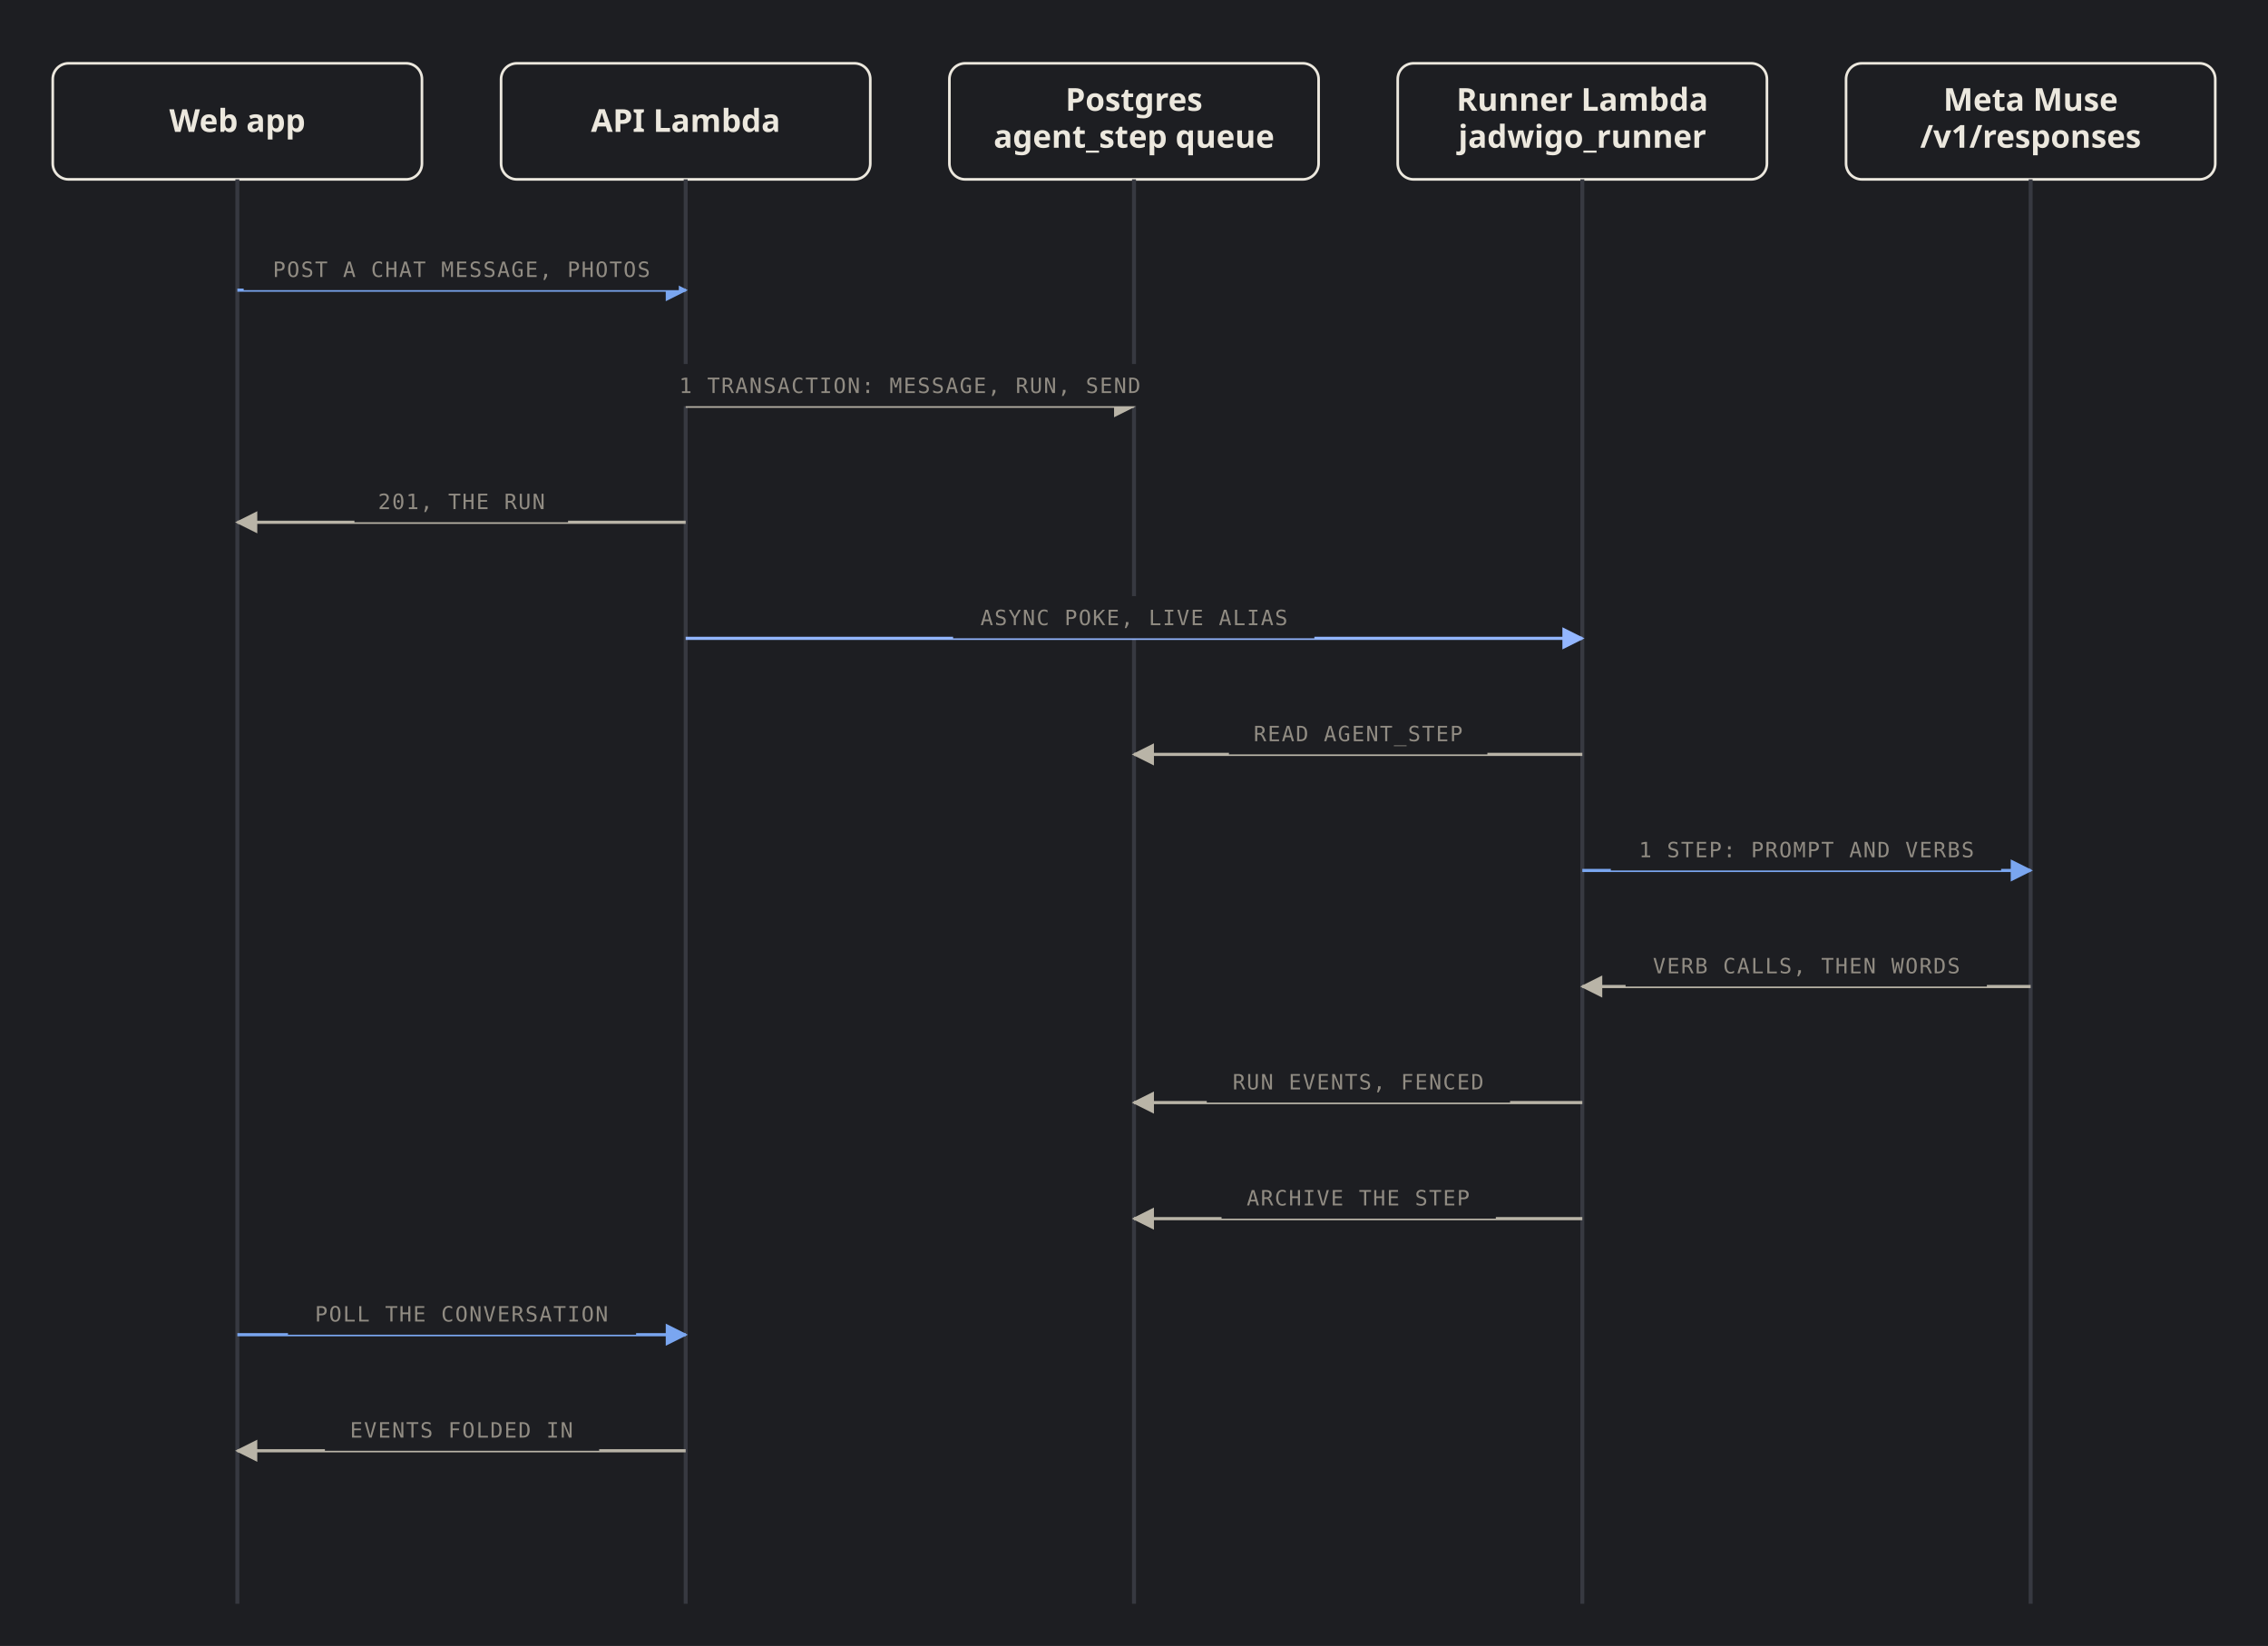
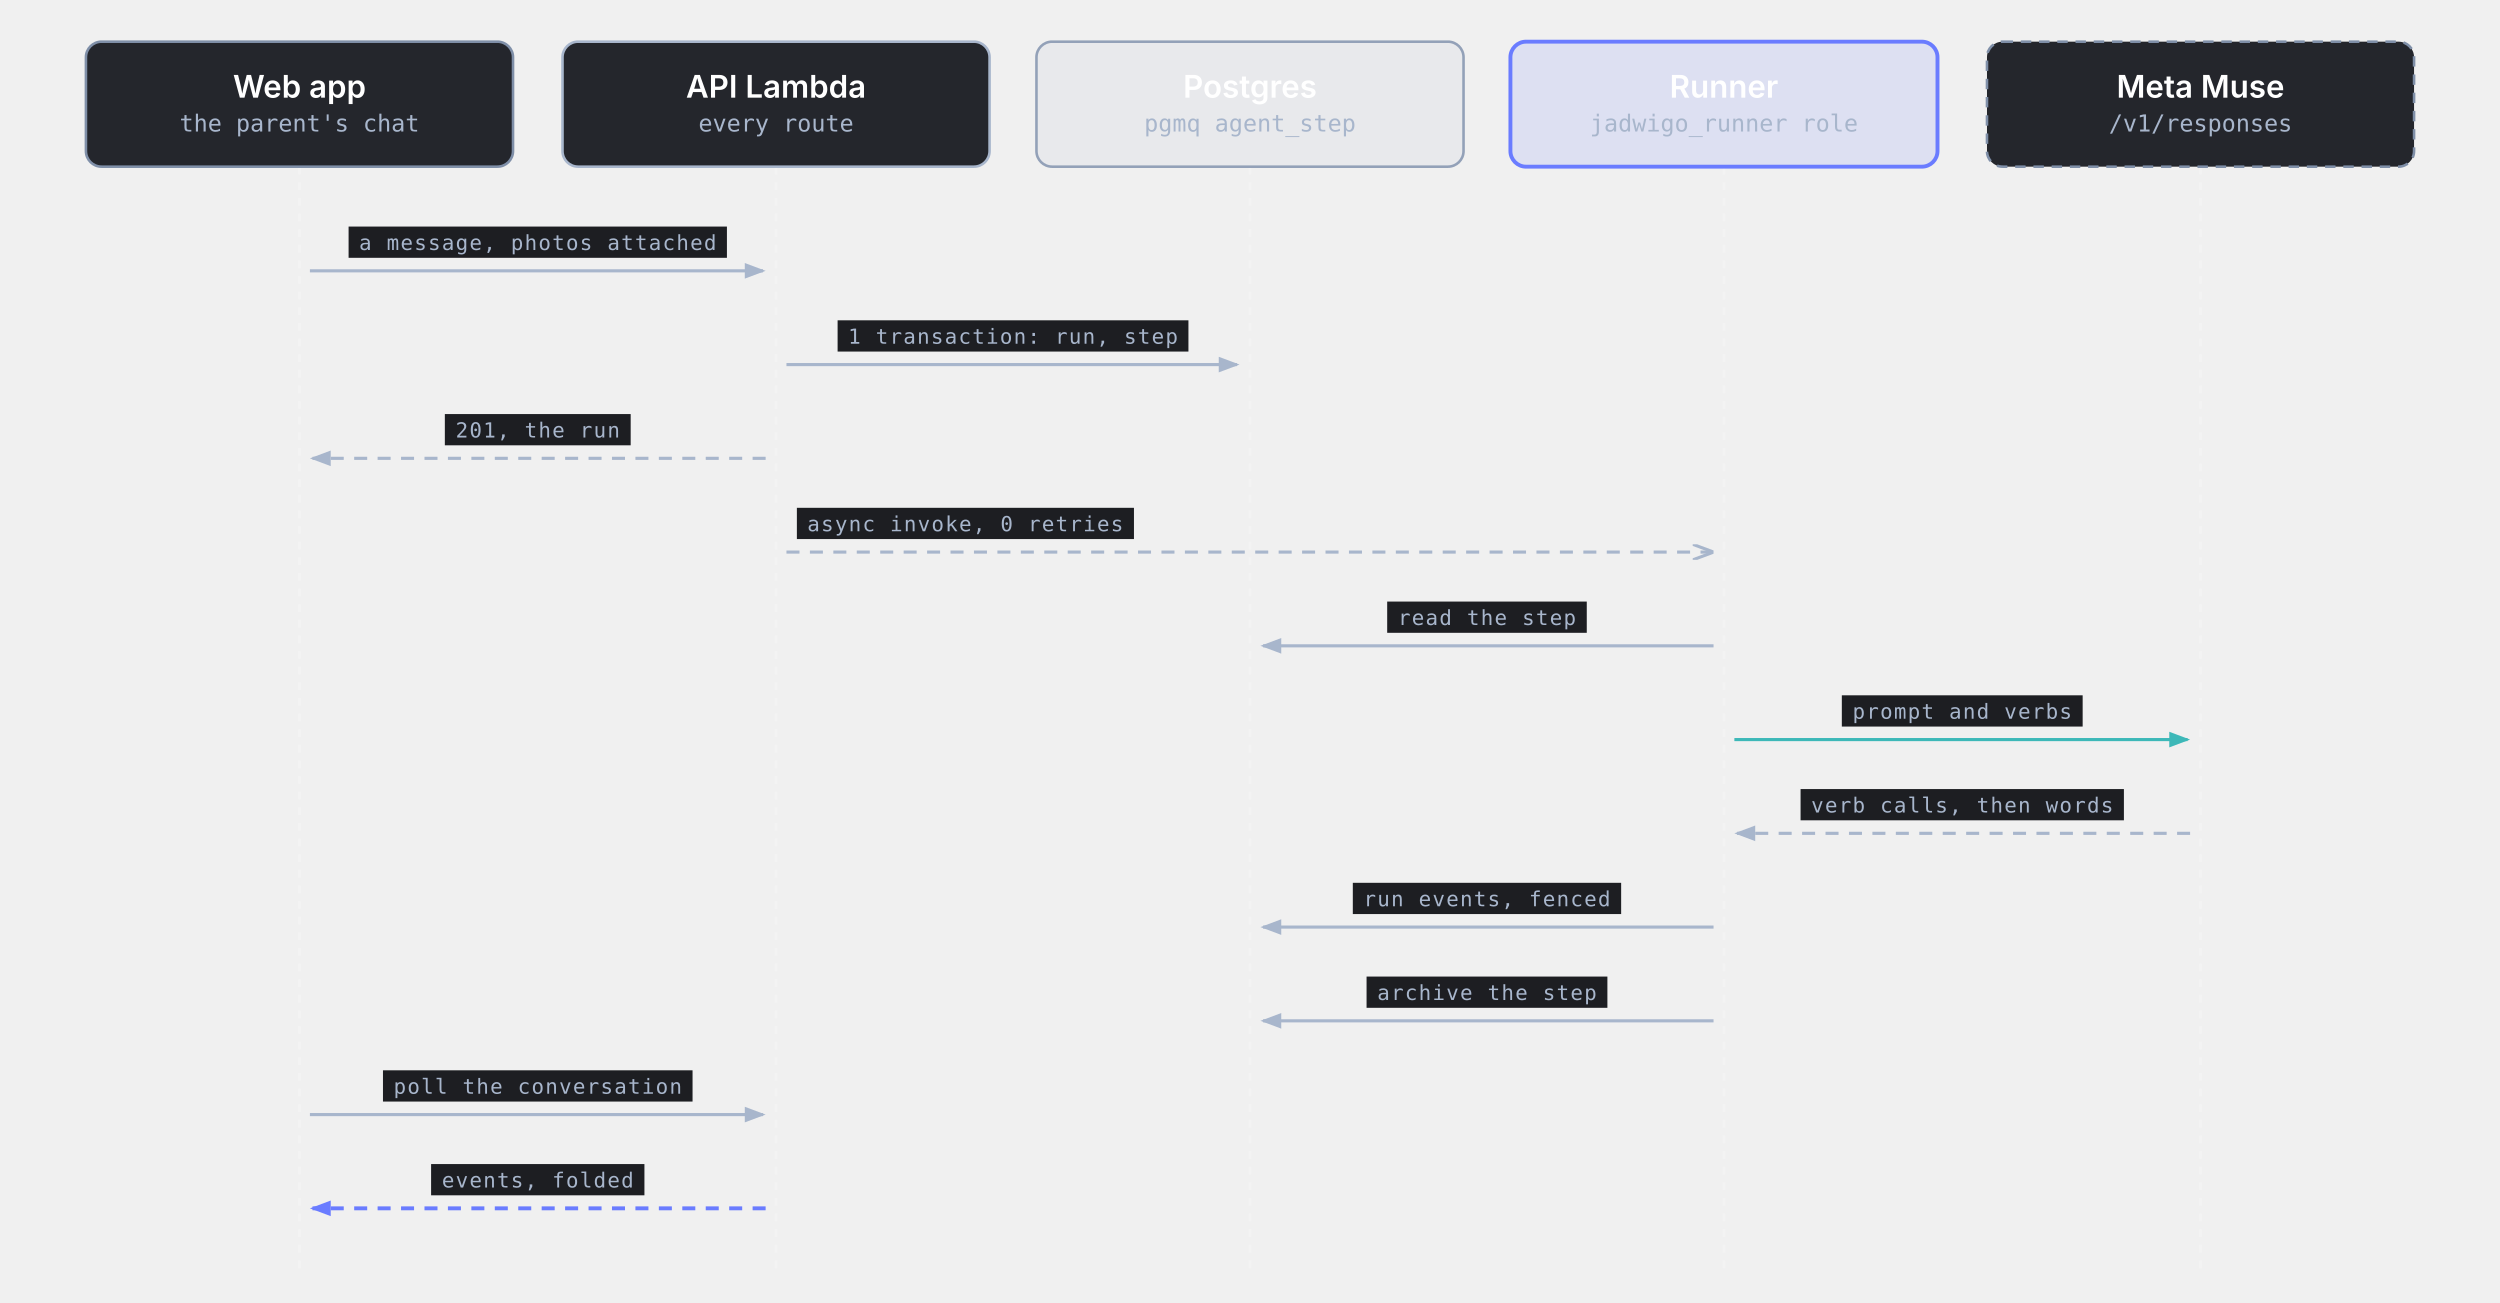
- <svg xmlns="http://www.w3.org/2000/svg" viewBox="0 0 860 624" role="img" aria-labelledby="runner-turn-dark-title runner-turn-dark-desc">
+ <svg xmlns="http://www.w3.org/2000/svg" viewBox="0 0 960 500" role="img" aria-labelledby="runner-turn-dark-title runner-turn-dark-desc">
  <defs>
-     <marker id="a-m-dark" viewBox="0 0 10 10" refX="9" refY="5" markerWidth="7" markerHeight="7" orient="auto-start-reverse">
-       <path d="M0,0 L10,5 L0,10 z" fill="#b9b4a7" />
+     <marker id="runner-turn-dark-default" markerWidth="8" markerHeight="6" refX="7" refY="3" orient="auto" markerUnits="userSpaceOnUse">
+       <polygon points="0 0, 8 3, 0 6" fill="#a8b6cc" />
    </marker>
-     <marker id="a-a-dark" viewBox="0 0 10 10" refX="9" refY="5" markerWidth="7" markerHeight="7" orient="auto-start-reverse">
-       <path d="M0,0 L10,5 L0,10 z" fill="#93b6ff" />
+     <marker id="runner-turn-dark-accent" markerWidth="8" markerHeight="6" refX="7" refY="3" orient="auto" markerUnits="userSpaceOnUse">
+       <polygon points="0 0, 8 3, 0 6" fill="#6a7cff" />
    </marker>
-     <marker id="a-l-dark" viewBox="0 0 10 10" refX="9" refY="5" markerWidth="7" markerHeight="7" orient="auto-start-reverse">
-       <path d="M0,0 L10,5 L0,10 z" fill="#7aa6f0" />
+     <marker id="runner-turn-dark-link" markerWidth="8" markerHeight="6" refX="7" refY="3" orient="auto" markerUnits="userSpaceOnUse">
+       <polygon points="0 0, 8 3, 0 6" fill="#3db8b8" />
+     </marker>
+     <marker id="runner-turn-dark-open" markerWidth="8" markerHeight="6" refX="7" refY="3" orient="auto" markerUnits="userSpaceOnUse">
+       <polyline points="0 0, 8 3, 0 6" fill="none" stroke="#a8b6cc" stroke-width="1.2" />
    </marker>
  </defs>
-   <rect x="0" y="0" width="860" height="624" fill="#1d1e22" />
-   <rect x="20" y="24" width="140" height="44" rx="6" fill="#1d1e22" stroke="#ece8de" stroke-width="1" />
-   <text x="90.0" y="50.0" text-anchor="middle" font-family="'Andika', system-ui, sans-serif" font-size="12" font-weight="700" fill="#ece8de">Web app</text>
-   <line x1="90" y1="68" x2="90" y2="608" stroke="#373941" stroke-width="1.5" />
-   <rect x="190" y="24" width="140" height="44" rx="6" fill="#1d1e22" stroke="#ece8de" stroke-width="1" />
-   <text x="260.0" y="50.0" text-anchor="middle" font-family="'Andika', system-ui, sans-serif" font-size="12" font-weight="700" fill="#ece8de">API Lambda</text>
-   <line x1="260" y1="68" x2="260" y2="608" stroke="#373941" stroke-width="1.5" />
-   <rect x="360" y="24" width="140" height="44" rx="6" fill="#1d1e22" stroke="#ece8de" stroke-width="1" />
-   <text x="430.0" y="42.0" text-anchor="middle" font-family="'Andika', system-ui, sans-serif" font-size="12" font-weight="700" fill="#ece8de">Postgres</text>
-   <text x="430.0" y="56.0" text-anchor="middle" font-family="'Andika', system-ui, sans-serif" font-size="12" font-weight="700" fill="#ece8de">agent_step queue</text>
-   <line x1="430" y1="68" x2="430" y2="608" stroke="#373941" stroke-width="1.5" />
-   <rect x="530" y="24" width="140" height="44" rx="6" fill="#1d1e22" stroke="#ece8de" stroke-width="1" />
-   <text x="600.0" y="42.0" text-anchor="middle" font-family="'Andika', system-ui, sans-serif" font-size="12" font-weight="700" fill="#ece8de">Runner Lambda</text>
-   <text x="600.0" y="56.0" text-anchor="middle" font-family="'Andika', system-ui, sans-serif" font-size="12" font-weight="700" fill="#ece8de">jadwigo_runner</text>
-   <line x1="600" y1="68" x2="600" y2="608" stroke="#373941" stroke-width="1.5" />
-   <rect x="700" y="24" width="140" height="44" rx="6" fill="#1d1e22" stroke="#ece8de" stroke-width="1" />
-   <text x="770.0" y="42.0" text-anchor="middle" font-family="'Andika', system-ui, sans-serif" font-size="12" font-weight="700" fill="#ece8de">Meta Muse</text>
-   <text x="770.0" y="56.0" text-anchor="middle" font-family="'Andika', system-ui, sans-serif" font-size="12" font-weight="700" fill="#ece8de">/v1/responses</text>
-   <line x1="770" y1="68" x2="770" y2="608" stroke="#373941" stroke-width="1.5" />
-   <polyline points="90,110 260,110" fill="none" stroke="#7aa6f0" stroke-width="1.2" marker-end="url(#a-l-dark)" />
-   <rect x="92.4" y="94" width="165" height="16" fill="#1d1e22" />
-   <text x="175" y="105" text-anchor="middle" font-family="ui-monospace, monospace" font-size="8" letter-spacing="0.5" fill="#918c83">POST A CHAT MESSAGE, PHOTOS</text>
-   <polyline points="260,154 430,154" fill="none" stroke="#b9b4a7" stroke-width="1.2" marker-end="url(#a-m-dark)" />
-   <rect x="245.6" y="138" width="199" height="16" fill="#1d1e22" />
-   <text x="345" y="149" text-anchor="middle" font-family="ui-monospace, monospace" font-size="8" letter-spacing="0.5" fill="#918c83">1 TRANSACTION: MESSAGE, RUN, SEND</text>
-   <polyline points="260,198 90,198" fill="none" stroke="#b9b4a7" stroke-width="1.2" marker-end="url(#a-m-dark)" />
-   <rect x="134.4" y="182" width="81" height="16" fill="#1d1e22" />
-   <text x="175" y="193" text-anchor="middle" font-family="ui-monospace, monospace" font-size="8" letter-spacing="0.5" fill="#918c83">201, THE RUN</text>
-   <polyline points="260,242 600,242" fill="none" stroke="#93b6ff" stroke-width="1.2" marker-end="url(#a-a-dark)" />
-   <rect x="361.4" y="226" width="137" height="16" fill="#1d1e22" />
-   <text x="430" y="237" text-anchor="middle" font-family="ui-monospace, monospace" font-size="8" letter-spacing="0.5" fill="#918c83">ASYNC POKE, LIVE ALIAS</text>
-   <polyline points="600,286 430,286" fill="none" stroke="#b9b4a7" stroke-width="1.2" marker-end="url(#a-m-dark)" />
-   <rect x="466.0" y="270" width="98" height="16" fill="#1d1e22" />
-   <text x="515" y="281" text-anchor="middle" font-family="ui-monospace, monospace" font-size="8" letter-spacing="0.5" fill="#918c83">READ AGENT_STEP</text>
-   <polyline points="600,330 770,330" fill="none" stroke="#7aa6f0" stroke-width="1.2" marker-end="url(#a-l-dark)" />
-   <rect x="610.8" y="314" width="148" height="16" fill="#1d1e22" />
-   <text x="685" y="325" text-anchor="middle" font-family="ui-monospace, monospace" font-size="8" letter-spacing="0.5" fill="#918c83">1 STEP: PROMPT AND VERBS</text>
-   <polyline points="770,374 600,374" fill="none" stroke="#b9b4a7" stroke-width="1.2" marker-end="url(#a-m-dark)" />
-   <rect x="616.4" y="358" width="137" height="16" fill="#1d1e22" />
-   <text x="685" y="369" text-anchor="middle" font-family="ui-monospace, monospace" font-size="8" letter-spacing="0.5" fill="#918c83">VERB CALLS, THEN WORDS</text>
-   <polyline points="600,418 430,418" fill="none" stroke="#b9b4a7" stroke-width="1.2" marker-end="url(#a-m-dark)" />
-   <rect x="457.6" y="402" width="115" height="16" fill="#1d1e22" />
-   <text x="515" y="413" text-anchor="middle" font-family="ui-monospace, monospace" font-size="8" letter-spacing="0.5" fill="#918c83">RUN EVENTS, FENCED</text>
-   <polyline points="600,462 430,462" fill="none" stroke="#b9b4a7" stroke-width="1.2" marker-end="url(#a-m-dark)" />
-   <rect x="463.2" y="446" width="104" height="16" fill="#1d1e22" />
-   <text x="515" y="457" text-anchor="middle" font-family="ui-monospace, monospace" font-size="8" letter-spacing="0.5" fill="#918c83">ARCHIVE THE STEP</text>
-   <polyline points="90,506 260,506" fill="none" stroke="#7aa6f0" stroke-width="1.2" marker-end="url(#a-l-dark)" />
-   <rect x="109.2" y="490" width="132" height="16" fill="#1d1e22" />
-   <text x="175" y="501" text-anchor="middle" font-family="ui-monospace, monospace" font-size="8" letter-spacing="0.5" fill="#918c83">POLL THE CONVERSATION</text>
-   <polyline points="260,550 90,550" fill="none" stroke="#b9b4a7" stroke-width="1.2" marker-end="url(#a-m-dark)" />
-   <rect x="123.2" y="534" width="104" height="16" fill="#1d1e22" />
-   <text x="175" y="545" text-anchor="middle" font-family="ui-monospace, monospace" font-size="8" letter-spacing="0.5" fill="#918c83">EVENTS FOLDED IN</text>
+   <line x1="115" y1="64" x2="115" y2="488" stroke="rgba(255,255,255,0.22)" stroke-width="1" stroke-dasharray="3,3" />
+   <line x1="298" y1="64" x2="298" y2="488" stroke="rgba(255,255,255,0.22)" stroke-width="1" stroke-dasharray="3,3" />
+   <line x1="480" y1="64" x2="480" y2="488" stroke="rgba(255,255,255,0.22)" stroke-width="1" stroke-dasharray="3,3" />
+   <line x1="662" y1="64" x2="662" y2="488" stroke="rgba(255,255,255,0.22)" stroke-width="1" stroke-dasharray="3,3" />
+   <line x1="845" y1="64" x2="845" y2="488" stroke="rgba(255,255,255,0.22)" stroke-width="1" stroke-dasharray="3,3" />
+   <path d="M119,104 L293,104" fill="none" stroke="#a8b6cc" stroke-width="1.2" marker-end="url(#runner-turn-dark-default)" />
+   <path d="M302,140 L475,140" fill="none" stroke="#a8b6cc" stroke-width="1.2" marker-end="url(#runner-turn-dark-default)" />
+   <path d="M294,176 L120,176" fill="none" stroke="#a8b6cc" stroke-width="1.2" stroke-dasharray="5,4" marker-end="url(#runner-turn-dark-default)" />
+   <path d="M302,212 L657,212" fill="none" stroke="#a8b6cc" stroke-width="1.2" stroke-dasharray="5,4" marker-end="url(#runner-turn-dark-open)" />
+   <path d="M658,248 L485,248" fill="none" stroke="#a8b6cc" stroke-width="1.2" marker-end="url(#runner-turn-dark-default)" />
+   <path d="M666,284 L840,284" fill="none" stroke="#3db8b8" stroke-width="1.2" marker-end="url(#runner-turn-dark-link)" />
+   <path d="M841,320 L667,320" fill="none" stroke="#a8b6cc" stroke-width="1.2" stroke-dasharray="5,4" marker-end="url(#runner-turn-dark-default)" />
+   <path d="M658,356 L485,356" fill="none" stroke="#a8b6cc" stroke-width="1.2" marker-end="url(#runner-turn-dark-default)" />
+   <path d="M658,392 L485,392" fill="none" stroke="#a8b6cc" stroke-width="1.2" marker-end="url(#runner-turn-dark-default)" />
+   <path d="M119,428 L293,428" fill="none" stroke="#a8b6cc" stroke-width="1.2" marker-end="url(#runner-turn-dark-default)" />
+   <path d="M294,464 L120,464" fill="none" stroke="#6a7cff" stroke-width="1.5" stroke-dasharray="5,4" marker-end="url(#runner-turn-dark-accent)" />
+   <rect x="33" y="16" width="164" height="48" rx="6" fill="#24262c" stroke="#7f8fa8" stroke-width="1" />
+   <text x="115" y="37.5" text-anchor="middle" font-family="'Inter', 'Geist', system-ui, sans-serif" font-size="12" font-weight="600" fill="#ffffff">Web app</text>
+   <text x="115" y="50.5" text-anchor="middle" font-family="'Geist Mono', ui-monospace, monospace" font-size="9" fill="#a8b6cc">the parent's chat</text>
+   <rect x="216" y="16" width="164" height="48" rx="6" fill="#24262c" stroke="#a8b6cc" stroke-width="1" />
+   <text x="298" y="37.5" text-anchor="middle" font-family="'Inter', 'Geist', system-ui, sans-serif" font-size="12" font-weight="600" fill="#ffffff">API Lambda</text>
+   <text x="298" y="50.5" text-anchor="middle" font-family="'Geist Mono', ui-monospace, monospace" font-size="9" fill="#a8b6cc">every route</text>
+   <rect x="398" y="16" width="164" height="48" rx="6" fill="rgba(168,182,204,0.12)" stroke="#93a1b8" stroke-width="1" />
+   <text x="480" y="37.5" text-anchor="middle" font-family="'Inter', 'Geist', system-ui, sans-serif" font-size="12" font-weight="600" fill="#ffffff">Postgres</text>
+   <text x="480" y="50.5" text-anchor="middle" font-family="'Geist Mono', ui-monospace, monospace" font-size="9" fill="#a8b6cc">pgmq agent_step</text>
+   <rect x="580" y="16" width="164" height="48" rx="6" fill="rgba(106,124,255,0.14)" stroke="#6a7cff" stroke-width="1.5" />
+   <text x="662" y="37.5" text-anchor="middle" font-family="'Inter', 'Geist', system-ui, sans-serif" font-size="12" font-weight="600" fill="#ffffff">Runner</text>
+   <text x="662" y="50.5" text-anchor="middle" font-family="'Geist Mono', ui-monospace, monospace" font-size="9" fill="#a8b6cc">jadwigo_runner role</text>
+   <rect x="763" y="16" width="164" height="48" rx="6" fill="#24262c" stroke="#7f8fa8" stroke-width="1" stroke-dasharray="4,3" />
+   <text x="845" y="37.5" text-anchor="middle" font-family="'Inter', 'Geist', system-ui, sans-serif" font-size="12" font-weight="600" fill="#ffffff">Meta Muse</text>
+   <text x="845" y="50.5" text-anchor="middle" font-family="'Geist Mono', ui-monospace, monospace" font-size="9" fill="#a8b6cc">/v1/responses</text>
+   <rect x="133.86" y="87" width="145.28" height="12" fill="#1d1e22" />
+   <text x="206.5" y="96" text-anchor="middle" font-family="'Geist Mono', ui-monospace, monospace" font-size="8" letter-spacing="0.06em" fill="#a8b6cc">a message, photos attached</text>
+   <rect x="321.64" y="123" width="134.72" height="12" fill="#1d1e22" />
+   <text x="389" y="132" text-anchor="middle" font-family="'Geist Mono', ui-monospace, monospace" font-size="8" letter-spacing="0.06em" fill="#a8b6cc">1 transaction: run, step</text>
+   <rect x="170.82" y="159" width="71.36" height="12" fill="#1d1e22" />
+   <text x="206.5" y="168" text-anchor="middle" font-family="'Geist Mono', ui-monospace, monospace" font-size="8" letter-spacing="0.06em" fill="#a8b6cc">201, the run</text>
+   <rect x="306" y="195" width="129.44" height="12" fill="#1d1e22" />
+   <text x="310" y="204" text-anchor="start" font-family="'Geist Mono', ui-monospace, monospace" font-size="8" letter-spacing="0.06em" fill="#a8b6cc">async invoke, 0 retries</text>
+   <rect x="532.68" y="231" width="76.64" height="12" fill="#1d1e22" />
+   <text x="571" y="240" text-anchor="middle" font-family="'Geist Mono', ui-monospace, monospace" font-size="8" letter-spacing="0.06em" fill="#a8b6cc">read the step</text>
+   <rect x="707.26" y="267" width="92.48" height="12" fill="#1d1e22" />
+   <text x="753.5" y="276" text-anchor="middle" font-family="'Geist Mono', ui-monospace, monospace" font-size="8" letter-spacing="0.06em" fill="#a8b6cc">prompt and verbs</text>
+   <rect x="691.42" y="303" width="124.16" height="12" fill="#1d1e22" />
+   <text x="753.5" y="312" text-anchor="middle" font-family="'Geist Mono', ui-monospace, monospace" font-size="8" letter-spacing="0.06em" fill="#a8b6cc">verb calls, then words</text>
+   <rect x="519.48" y="339" width="103.04" height="12" fill="#1d1e22" />
+   <text x="571" y="348" text-anchor="middle" font-family="'Geist Mono', ui-monospace, monospace" font-size="8" letter-spacing="0.06em" fill="#a8b6cc">run events, fenced</text>
+   <rect x="524.76" y="375" width="92.48" height="12" fill="#1d1e22" />
+   <text x="571" y="384" text-anchor="middle" font-family="'Geist Mono', ui-monospace, monospace" font-size="8" letter-spacing="0.06em" fill="#a8b6cc">archive the step</text>
+   <rect x="147.06" y="411" width="118.88" height="12" fill="#1d1e22" />
+   <text x="206.5" y="420" text-anchor="middle" font-family="'Geist Mono', ui-monospace, monospace" font-size="8" letter-spacing="0.06em" fill="#a8b6cc">poll the conversation</text>
+   <rect x="165.54" y="447" width="81.92" height="12" fill="#1d1e22" />
+   <text x="206.5" y="456" text-anchor="middle" font-family="'Geist Mono', ui-monospace, monospace" font-size="8" letter-spacing="0.06em" fill="#a8b6cc">events, folded</text>
</svg>
